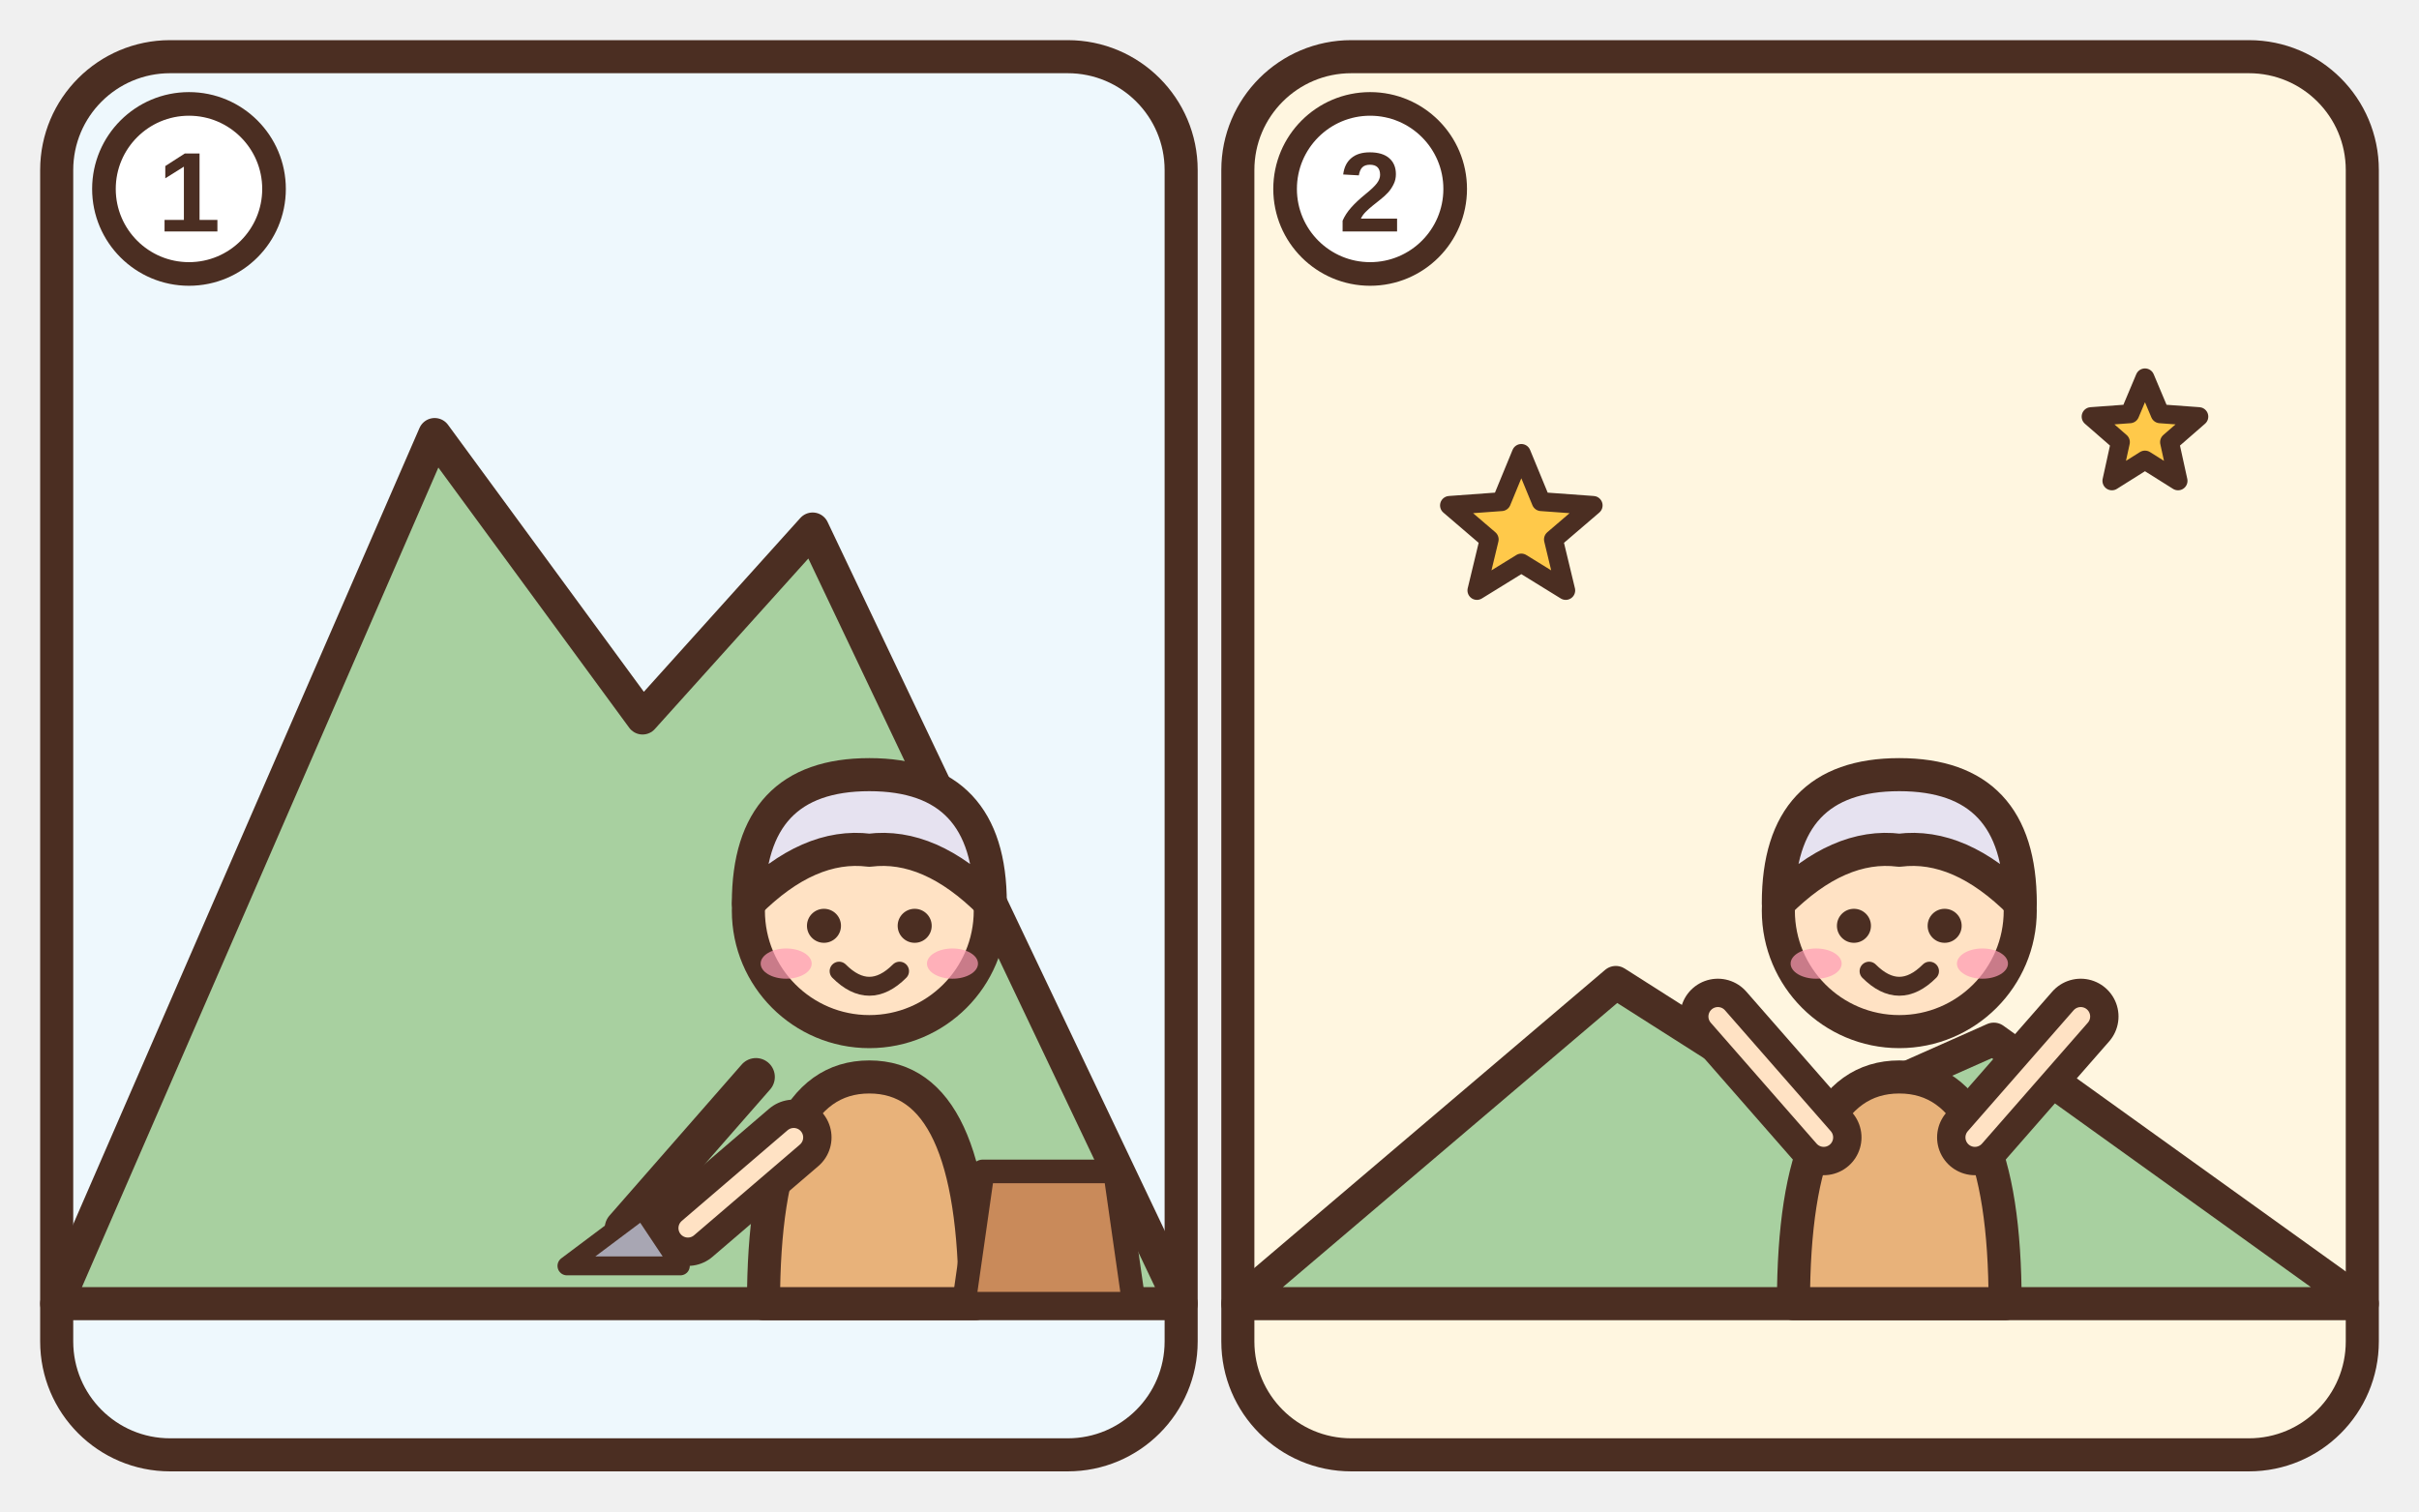
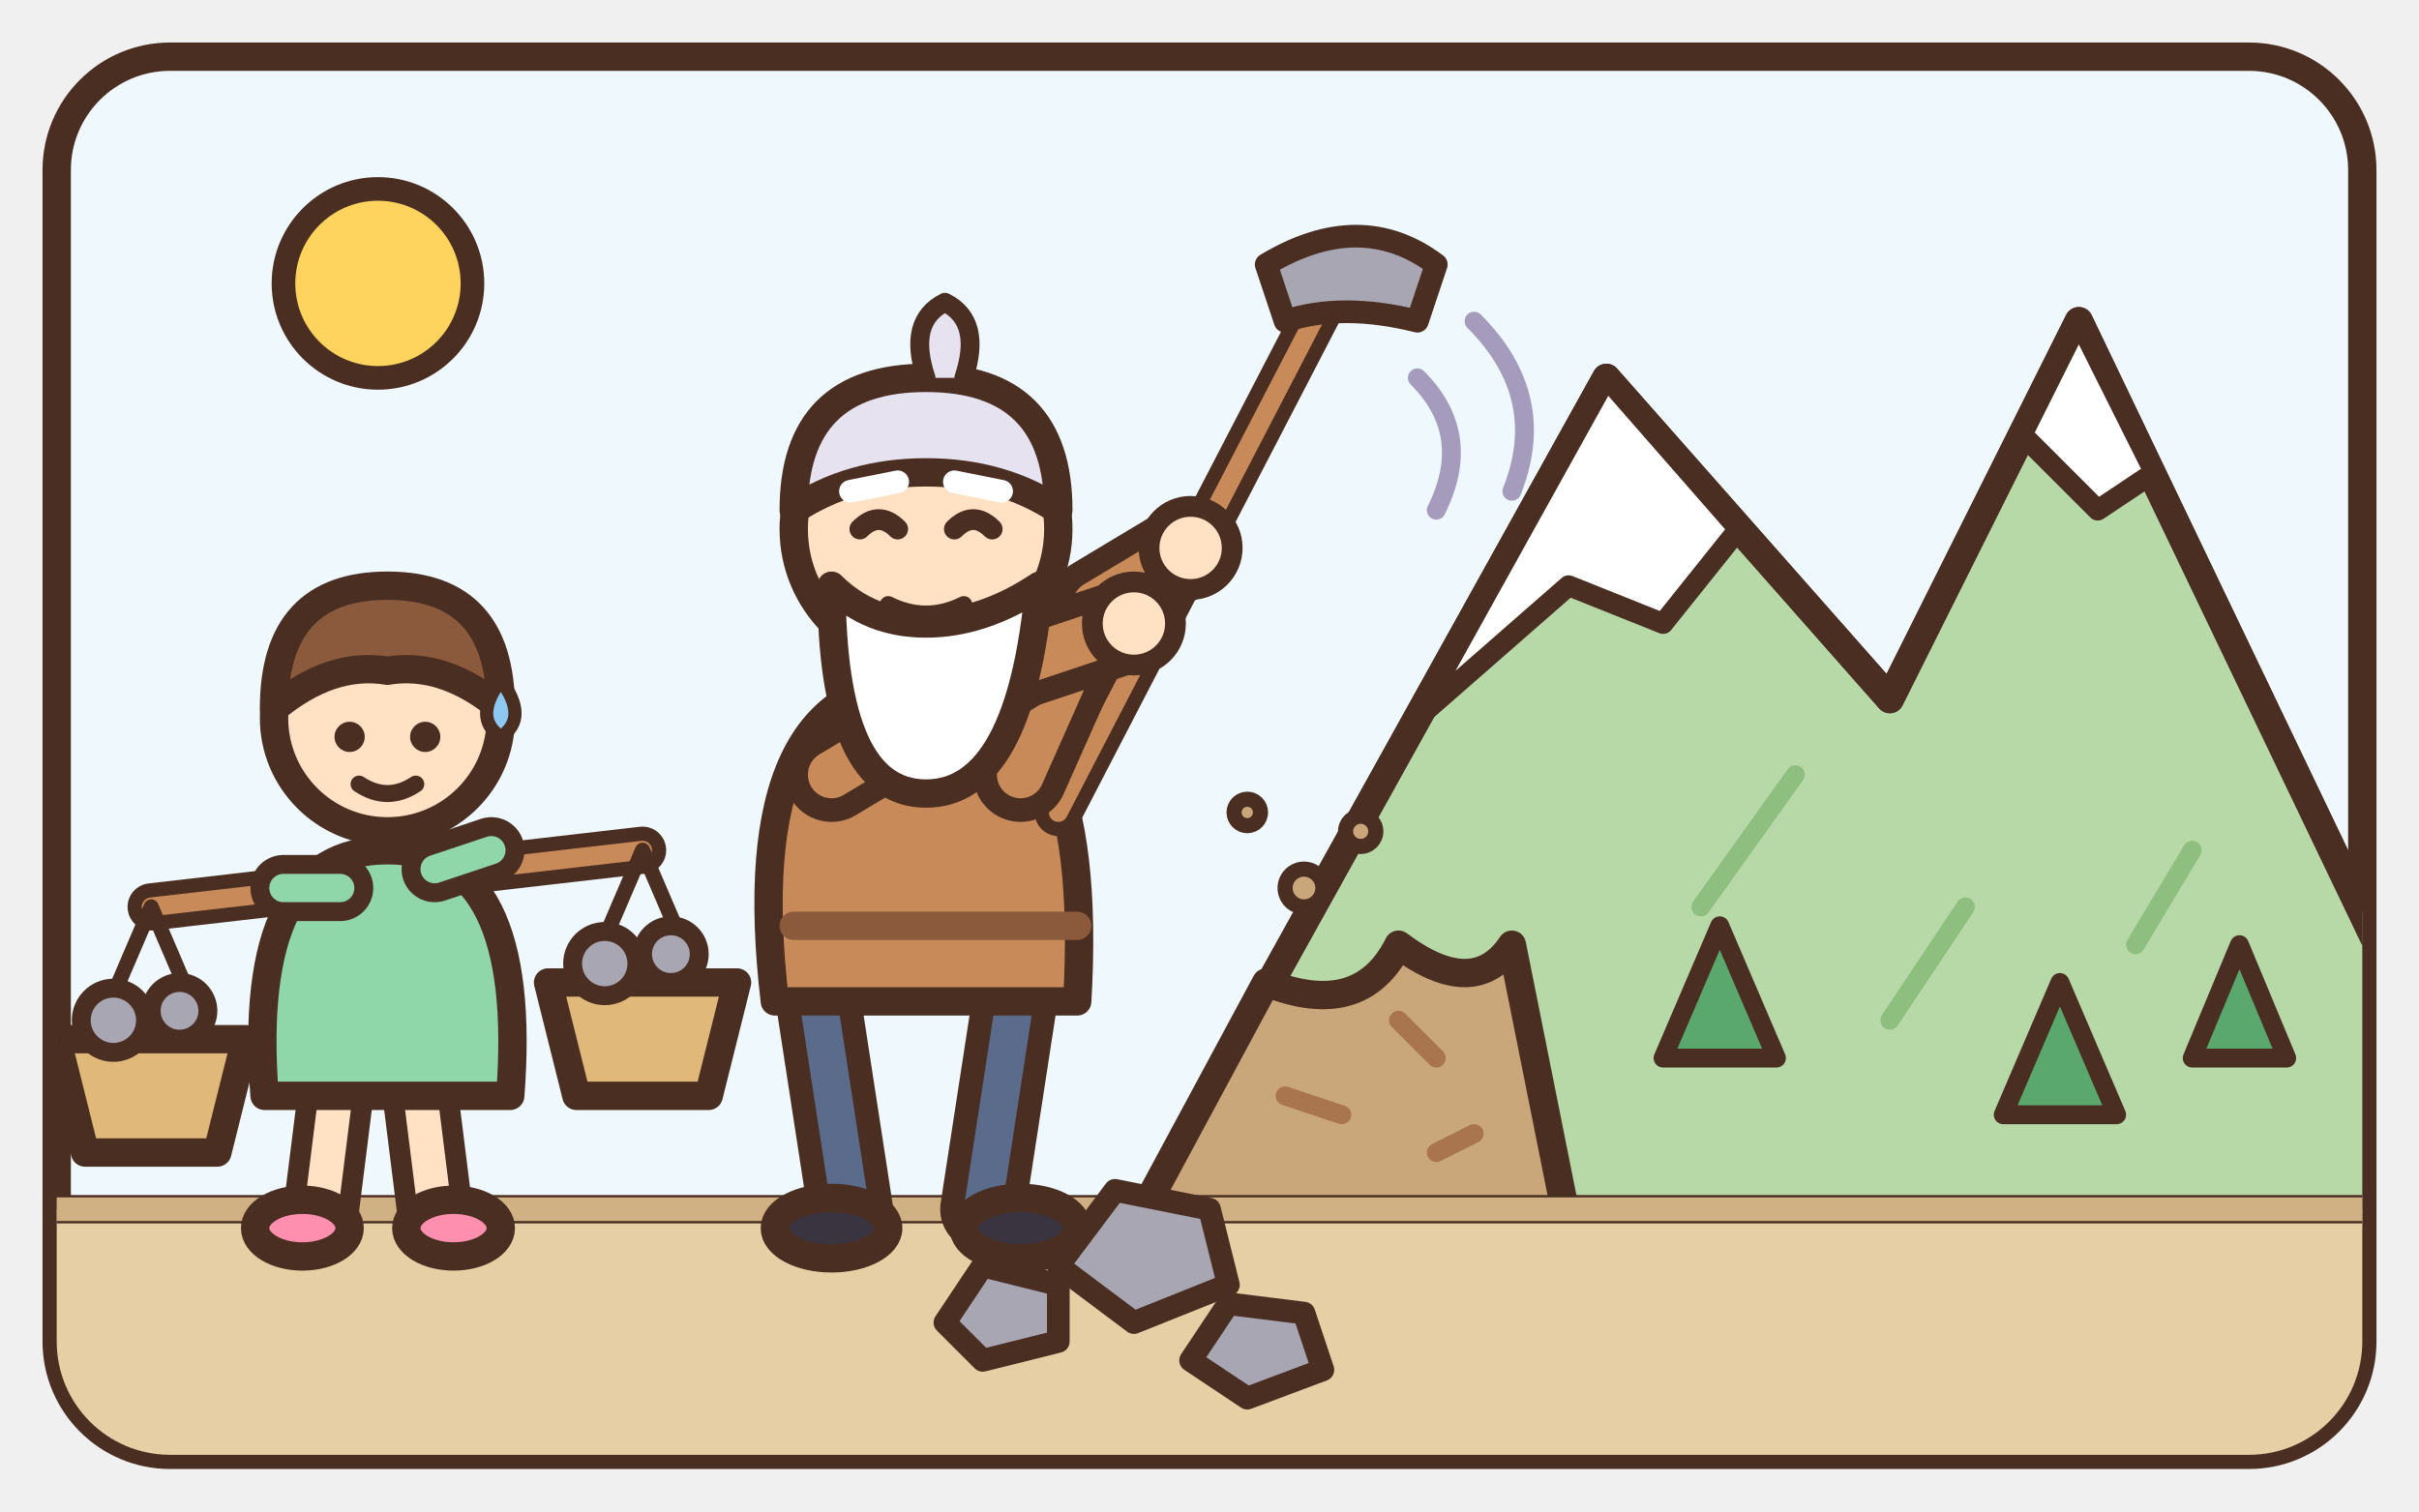
<svg xmlns="http://www.w3.org/2000/svg" viewBox="0 0 256 160">
-   <g stroke="#4b2e22" stroke-width="3.5" stroke-linejoin="round" stroke-linecap="round">
-     <rect x="6" y="6" width="119" height="148" rx="12" fill="#eef8fd" />
-     <g transform="translate(6 6)">
-       <path d="M0 132 40 40l22 30 18-20 39 82Z" fill="#a8d0a0" />
-       <path d="M74.8 132.0Q74.8 108.0 86.0 108.0Q97.2 108.0 97.2 132.0Z" fill="#e8b27a" />
-       <circle cx="86" cy="90.4" r="12.8" fill="#ffe2c4" />
-       <path d="M73.2 89.6Q73.2 76.0 86.0 76.0Q98.8 76.0 98.8 89.6Q92.4 83.2 86.0 84.0Q79.6 83.2 73.2 89.6Z" fill="#e6e2f0" />
-       <g stroke="none" fill="#4b2e22">
-         <circle cx="81.2" cy="92.0" r="1.8" />
-         <circle cx="90.8" cy="92.0" r="1.8" />
+   <defs>
+     <clipPath id="frame">
+       <rect x="6" y="6" width="244" height="148" rx="12" />
+     </clipPath>
+   </defs>
+   <g stroke="#4b2e22" stroke-width="3" stroke-linejoin="round" stroke-linecap="round">
+     <rect x="6" y="6" width="244" height="148" rx="12" fill="#eef8fd" />
+     <g clip-path="url(#frame)">
+       <circle cx="40" cy="30" r="10" fill="#ffd45e" stroke-width="2.5" />
+       <path d="M120 130l50-90 30 34 20-40 46 96Z" fill="#b7d9a8" />
+       <path d="M120 130l50-90 30 34 20-40 46 96Z" fill="none" />
+       <path d="M150 76l20-36 14 16-8 10-10-4Z" fill="#ffffff" stroke-width="2.2" />
+       <path d="M214 46l6-12 8 16-6 4Z" fill="#ffffff" stroke-width="2.2" />
+       <g fill="none" stroke="#8fbf80" stroke-width="2">
+         <path d="M180 96l10-14M200 108l8-12M226 100l6-10" />
      </g>
-       <path d="M82.8 96.8q3.2 3.2 6.4 0" fill="none" stroke-width="2" />
-       <g fill="#ff9bb5" opacity=".7" stroke="none">
-         <ellipse cx="77.2" cy="96.0" rx="2.7" ry="1.6" />
-         <ellipse cx="94.8" cy="96.0" rx="2.7" ry="1.6" />
+       <g fill="#5aa86e" stroke-width="2">
+         <path d="M176 112l6-14 6 14Z" />
+         <path d="M212 118l6-14 6 14Z" />
+         <path d="M232 112l5-12 5 12Z" />
      </g>
-       <path d="M78.0 114.4L66.8 124.0" stroke="#4b2e22" stroke-width="8" />
-       <path d="M78.0 114.4L66.8 124.0" stroke="#ffe2c4" stroke-width="2" />
-       <path d="M60 124l14-16" stroke-width="4" />
-       <path d="M54 128l8-6 4 6Z" fill="#a8a6b3" stroke-width="2" />
-       <path d="M96 132h18l-2-14h-14Z" fill="#c98a5a" stroke-width="2.5" />
+       <path d="M120 130l14-26q10 4 14-4 8 6 12 0l6 30Z" fill="#c9a77a" />
+       <g fill="none" stroke="#a8754e" stroke-width="2">
+         <path d="M136 116l6 2M148 108l4 4M156 120l-4 2" />
+       </g>
+       <path d="M0 128h256v32H0Z" fill="#e6cfa4" />
+       <path d="M0 128h256" stroke="#cfb184" stroke-width="2.5" />
+       <g fill="#a8a6b3" stroke-width="2.4">
+         <path d="M112 134l6-8 10 2 2 8-10 4Z" />
+         <path d="M100 140l4-6 8 2v6l-8 2Z" />
+         <path d="M126 144l4-6 8 1 2 6-8 3Z" />
+       </g>
+       <path d="M90 128l-4-26M104 128l4-26" stroke-width="9" />
+       <path d="M90 128l-4-26M104 128l4-26" stroke="#5b6b8c" stroke-width="4" />
+       <g fill="#3a3340">
+         <ellipse cx="88" cy="130" rx="6" ry="3.2" />
+         <ellipse cx="108" cy="130" rx="6" ry="3.2" />
+       </g>
+       <path d="M82 106q-4-34 16-34 18 0 16 34Z" fill="#c98a5a" />
+       <path d="M84 98h30" stroke="#8b5a3c" stroke-width="3" />
+       <path d="M140 32l-28 54" stroke-width="5" />
+       <path d="M140 32l-28 54" stroke="#c98a5a" stroke-width="2" />
+       <path d="M134 28q10-6 18 0l-2 6q-8-2-14 0Z" fill="#a8a6b3" stroke-width="2.4" />
+       <path d="M108 82l8-18 10-6" stroke-width="10" />
+       <path d="M108 82l8-18 10-6" stroke="#c98a5a" stroke-width="5" />
+       <path d="M88 82l20-12 12-4" stroke-width="10" />
+       <path d="M88 82l20-12 12-4" stroke="#c98a5a" stroke-width="5" />
+       <g fill="#ffe2c4" stroke-width="2.2">
+         <circle cx="126" cy="58" r="4.4" />
+         <circle cx="120" cy="66" r="4.4" />
+       </g>
+       <circle cx="98" cy="56" r="14" fill="#ffe2c4" />
+       <path d="M84 54q0-14 14-14t14 14q-6-4-14-4-8 0-14 4Z" fill="#e6e2f0" />
+       <path d="M98 40q-2-6 2-8 4 2 2 8" fill="#e6e2f0" stroke-width="2" />
+       <path d="M88 62q0 22 10 22t12-22q-6 4-12 4-6 0-10-4Z" fill="#ffffff" />
+       <path d="M94 64q4 2 8 0" fill="none" stroke-width="1.8" />
+       <g fill="none" stroke-width="2.2">
+         <path d="M91 56q2-2 4 0M101 56q2-2 4 0" />
+       </g>
+       <path d="M90 52l5-1M106 52l-5-1" stroke="#ffffff" stroke-width="2.4" />
+       <g fill="none" stroke="#a59cbd" stroke-width="2">
+         <path d="M150 40q6 6 2 14M156 34q8 8 4 18" />
+       </g>
+       <g fill="#c9a77a" stroke-width="1.6">
+         <circle cx="138" cy="94" r="2" />
+         <circle cx="144" cy="88" r="1.6" />
+         <circle cx="132" cy="86" r="1.4" />
+       </g>
+       <path d="M16 96l52-6" stroke-width="5" />
+       <path d="M16 96l52-6" stroke="#c98a5a" stroke-width="2" />
+       <path d="M16 96l-6 14M16 96l6 14M68 90l-6 14M68 90l6 14" fill="none" stroke-width="1.6" />
+       <path d="M6 110h20l-3 12H9Z" fill="#e0b97a" />
+       <path d="M58 104h20l-3 12H61Z" fill="#e0b97a" />
+       <g fill="#a8a6b3" stroke-width="2">
+         <circle cx="12" cy="108" r="3.4" />
+         <circle cx="19" cy="107" r="3" />
+         <circle cx="64" cy="102" r="3.4" />
+         <circle cx="71" cy="101" r="3" />
+       </g>
+       <path d="M34 128l2-16M46 128l-2-16" stroke-width="8" />
+       <path d="M34 128l2-16M46 128l-2-16" stroke="#ffe2c4" stroke-width="3.6" />
+       <g fill="#ff8fae">
+         <ellipse cx="32" cy="130" rx="5" ry="3" />
+         <ellipse cx="48" cy="130" rx="5" ry="3" />
+       </g>
+       <path d="M28 116q-2-26 13-26t13 26Z" fill="#8fd6a8" />
+       <path d="M36 94l-6 0M46 92l6-2" stroke-width="7" />
+       <path d="M36 94l-6 0M46 92l6-2" stroke="#8fd6a8" stroke-width="3" />
+       <circle cx="41" cy="76" r="12" fill="#ffe2c4" />
+       <path d="M29 75q0-13 12-13t12 13q-6-5-12-4-6-1-12 4Z" fill="#8b5a3c" />
+       <g fill="#4b2e22" stroke="none">
+         <circle cx="37" cy="78" r="1.6" />
+         <circle cx="45" cy="78" r="1.6" />
+       </g>
+       <path d="M38 83q3 2 6 0" fill="none" stroke-width="1.8" />
+       <path d="M53 72q-3 4 0 6 3-2 0-6Z" fill="#8cc8f2" stroke-width="1.4" />
    </g>
-     <circle cx="20" cy="20" r="9" fill="#ffffff" stroke-width="2.5" />
-     <text x="20" y="24.5" font-family="'Arial Rounded MT Bold','Fredoka',Arial,sans-serif" font-size="12" font-weight="700" text-anchor="middle" fill="#4b2e22" stroke="none">1</text>
-     <rect x="131" y="6" width="119" height="148" rx="12" fill="#fff6e0" />
-     <g transform="translate(131 6)">
-       <path d="M0 132 40 98l22 14 18-8 39 28Z" fill="#a8d0a0" />
-       <path d="M58.8 132.0Q58.8 108.0 70.0 108.0Q81.2 108.0 81.2 132.0Z" fill="#e8b27a" />
-       <circle cx="70" cy="90.4" r="12.8" fill="#ffe2c4" />
-       <path d="M57.2 89.6Q57.2 76.0 70.0 76.0Q82.8 76.0 82.8 89.6Q76.4 83.2 70.0 84.0Q63.6 83.2 57.2 89.6Z" fill="#e6e2f0" />
-       <g stroke="none" fill="#4b2e22">
-         <circle cx="65.2" cy="92.0" r="1.8" />
-         <circle cx="74.8" cy="92.0" r="1.8" />
-       </g>
-       <path d="M66.8 96.8q3.2 3.2 6.4 0" fill="none" stroke-width="2" />
-       <g fill="#ff9bb5" opacity=".7" stroke="none">
-         <ellipse cx="61.2" cy="96.0" rx="2.7" ry="1.6" />
-         <ellipse cx="78.8" cy="96.0" rx="2.7" ry="1.6" />
-       </g>
-       <path d="M62.0 114.4L50.8 101.6" stroke="#4b2e22" stroke-width="8" />
-       <path d="M62.0 114.4L50.8 101.6" stroke="#ffe2c4" stroke-width="2" />
-       <path d="M78.0 114.4L89.2 101.6" stroke="#4b2e22" stroke-width="8" />
-       <path d="M78.0 114.4L89.2 101.6" stroke="#ffe2c4" stroke-width="2" />
-       <path d="M30.0 42.0L32.1 47.1L37.6 47.5L33.4 51.1L34.7 56.5L30.0 53.6L25.3 56.5L26.6 51.1L22.4 47.5L27.9 47.1Z" fill="#ffc94a" stroke-width="2" />
-       <path d="M96.0 34.0L97.6 37.8L101.7 38.1L98.6 40.8L99.5 44.9L96.0 42.7L92.5 44.9L93.4 40.8L90.3 38.1L94.4 37.8Z" fill="#ffc94a" stroke-width="2" />
-     </g>
-     <circle cx="145" cy="20" r="9" fill="#ffffff" stroke-width="2.5" />
-     <text x="145" y="24.5" font-family="'Arial Rounded MT Bold','Fredoka',Arial,sans-serif" font-size="12" font-weight="700" text-anchor="middle" fill="#4b2e22" stroke="none">2</text>
  </g>
</svg>
